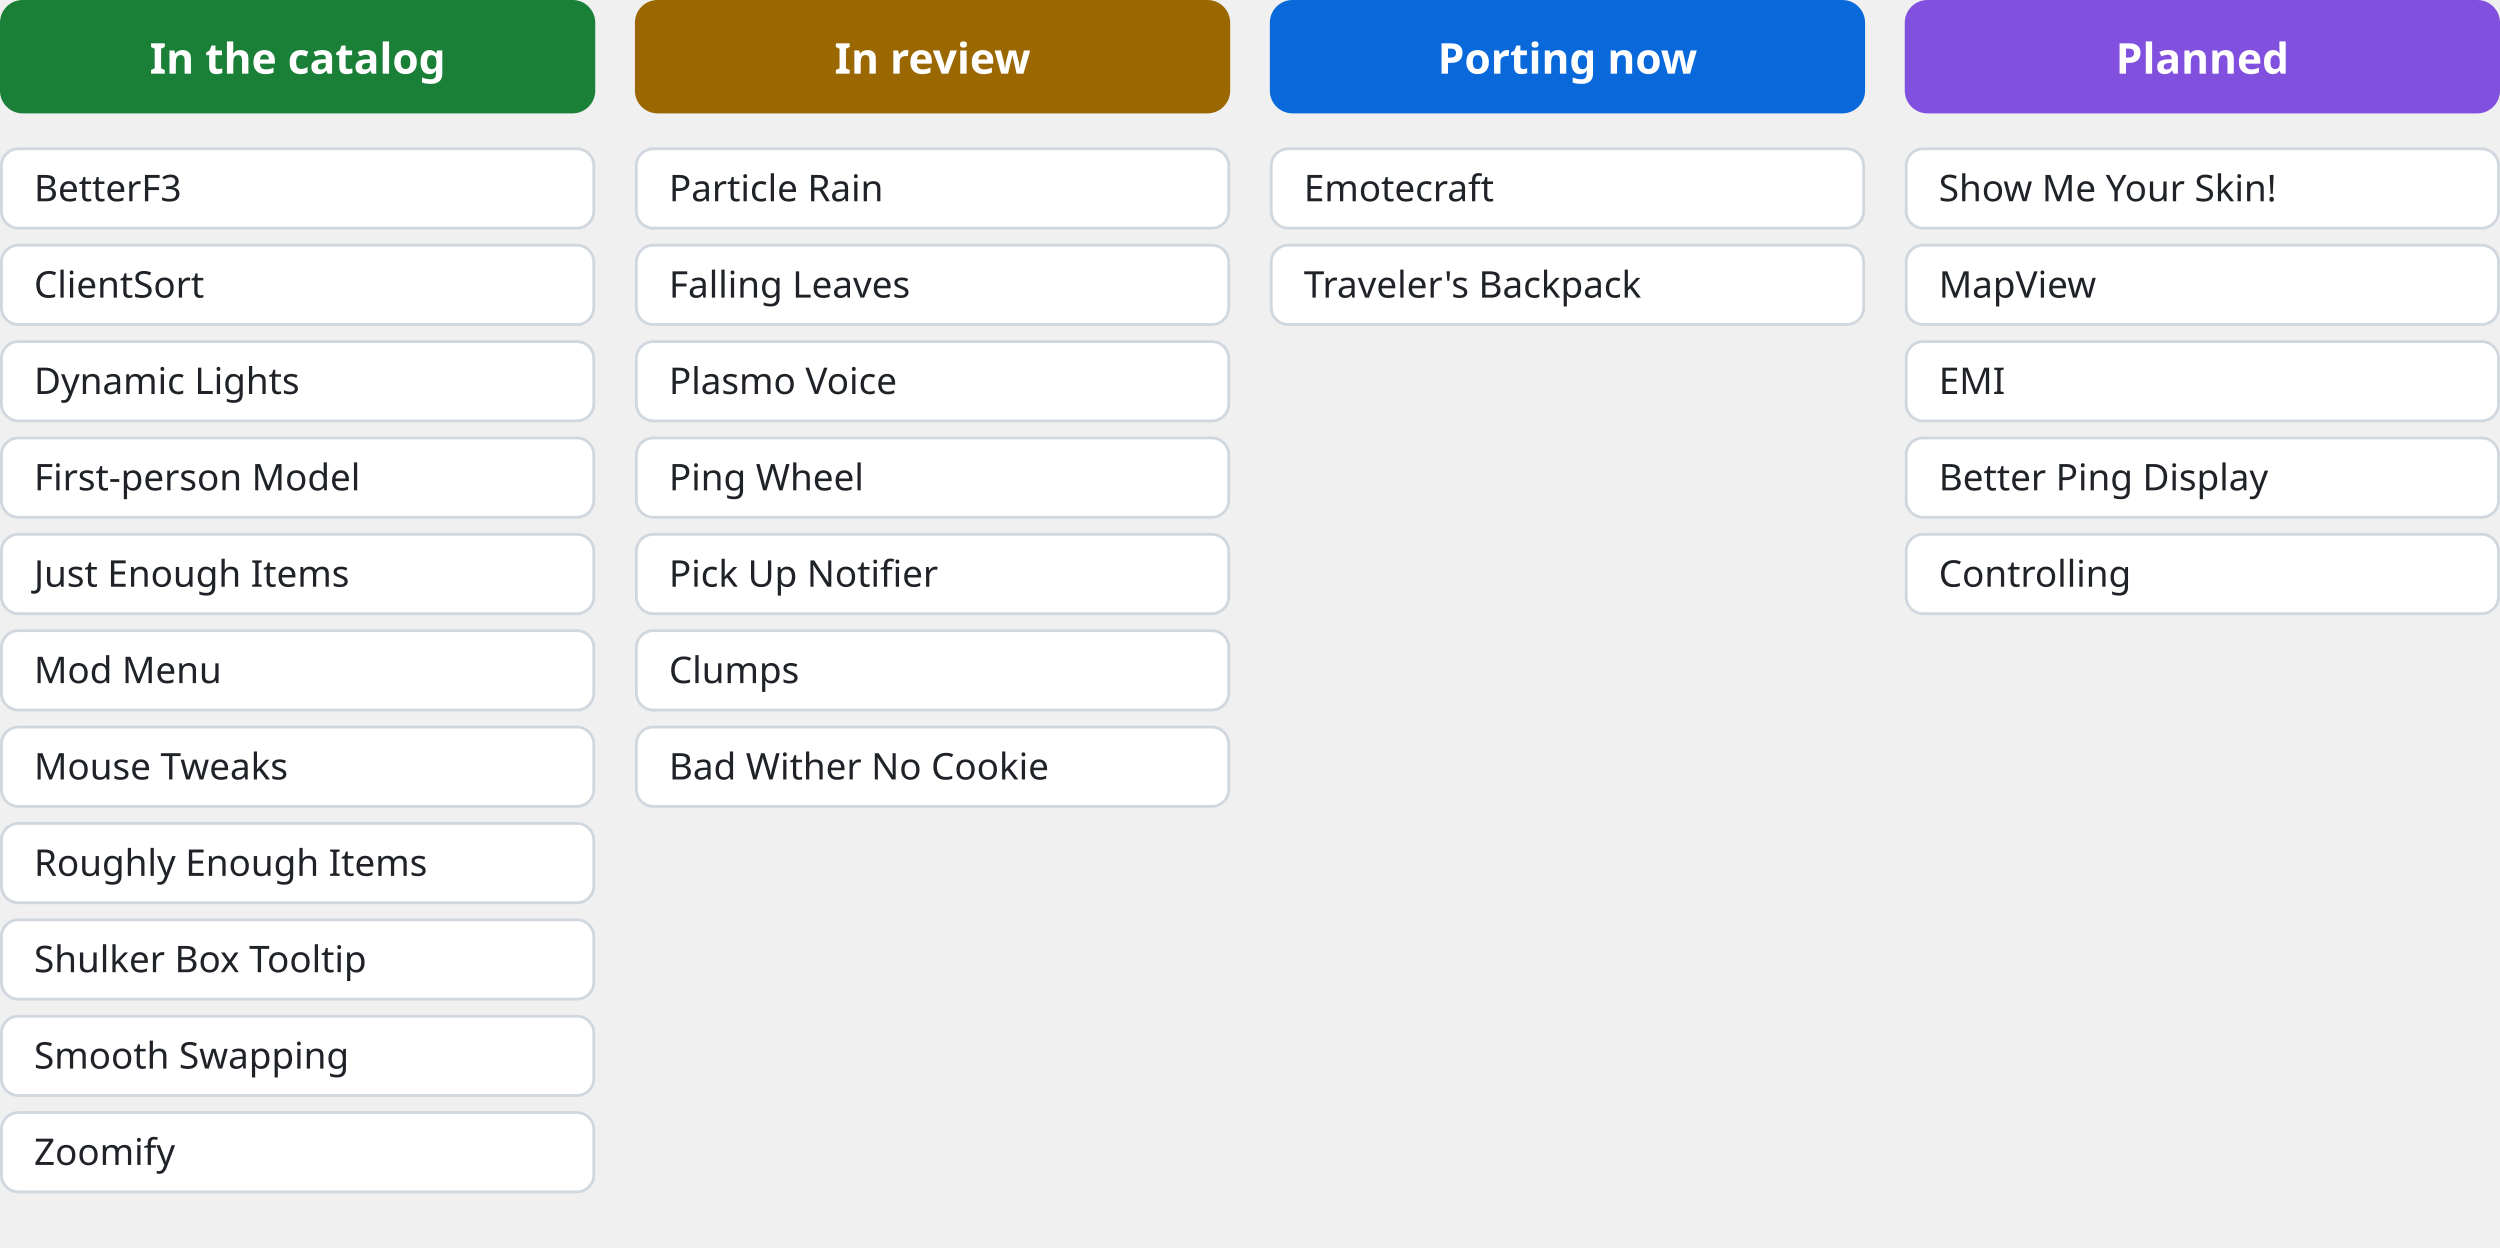
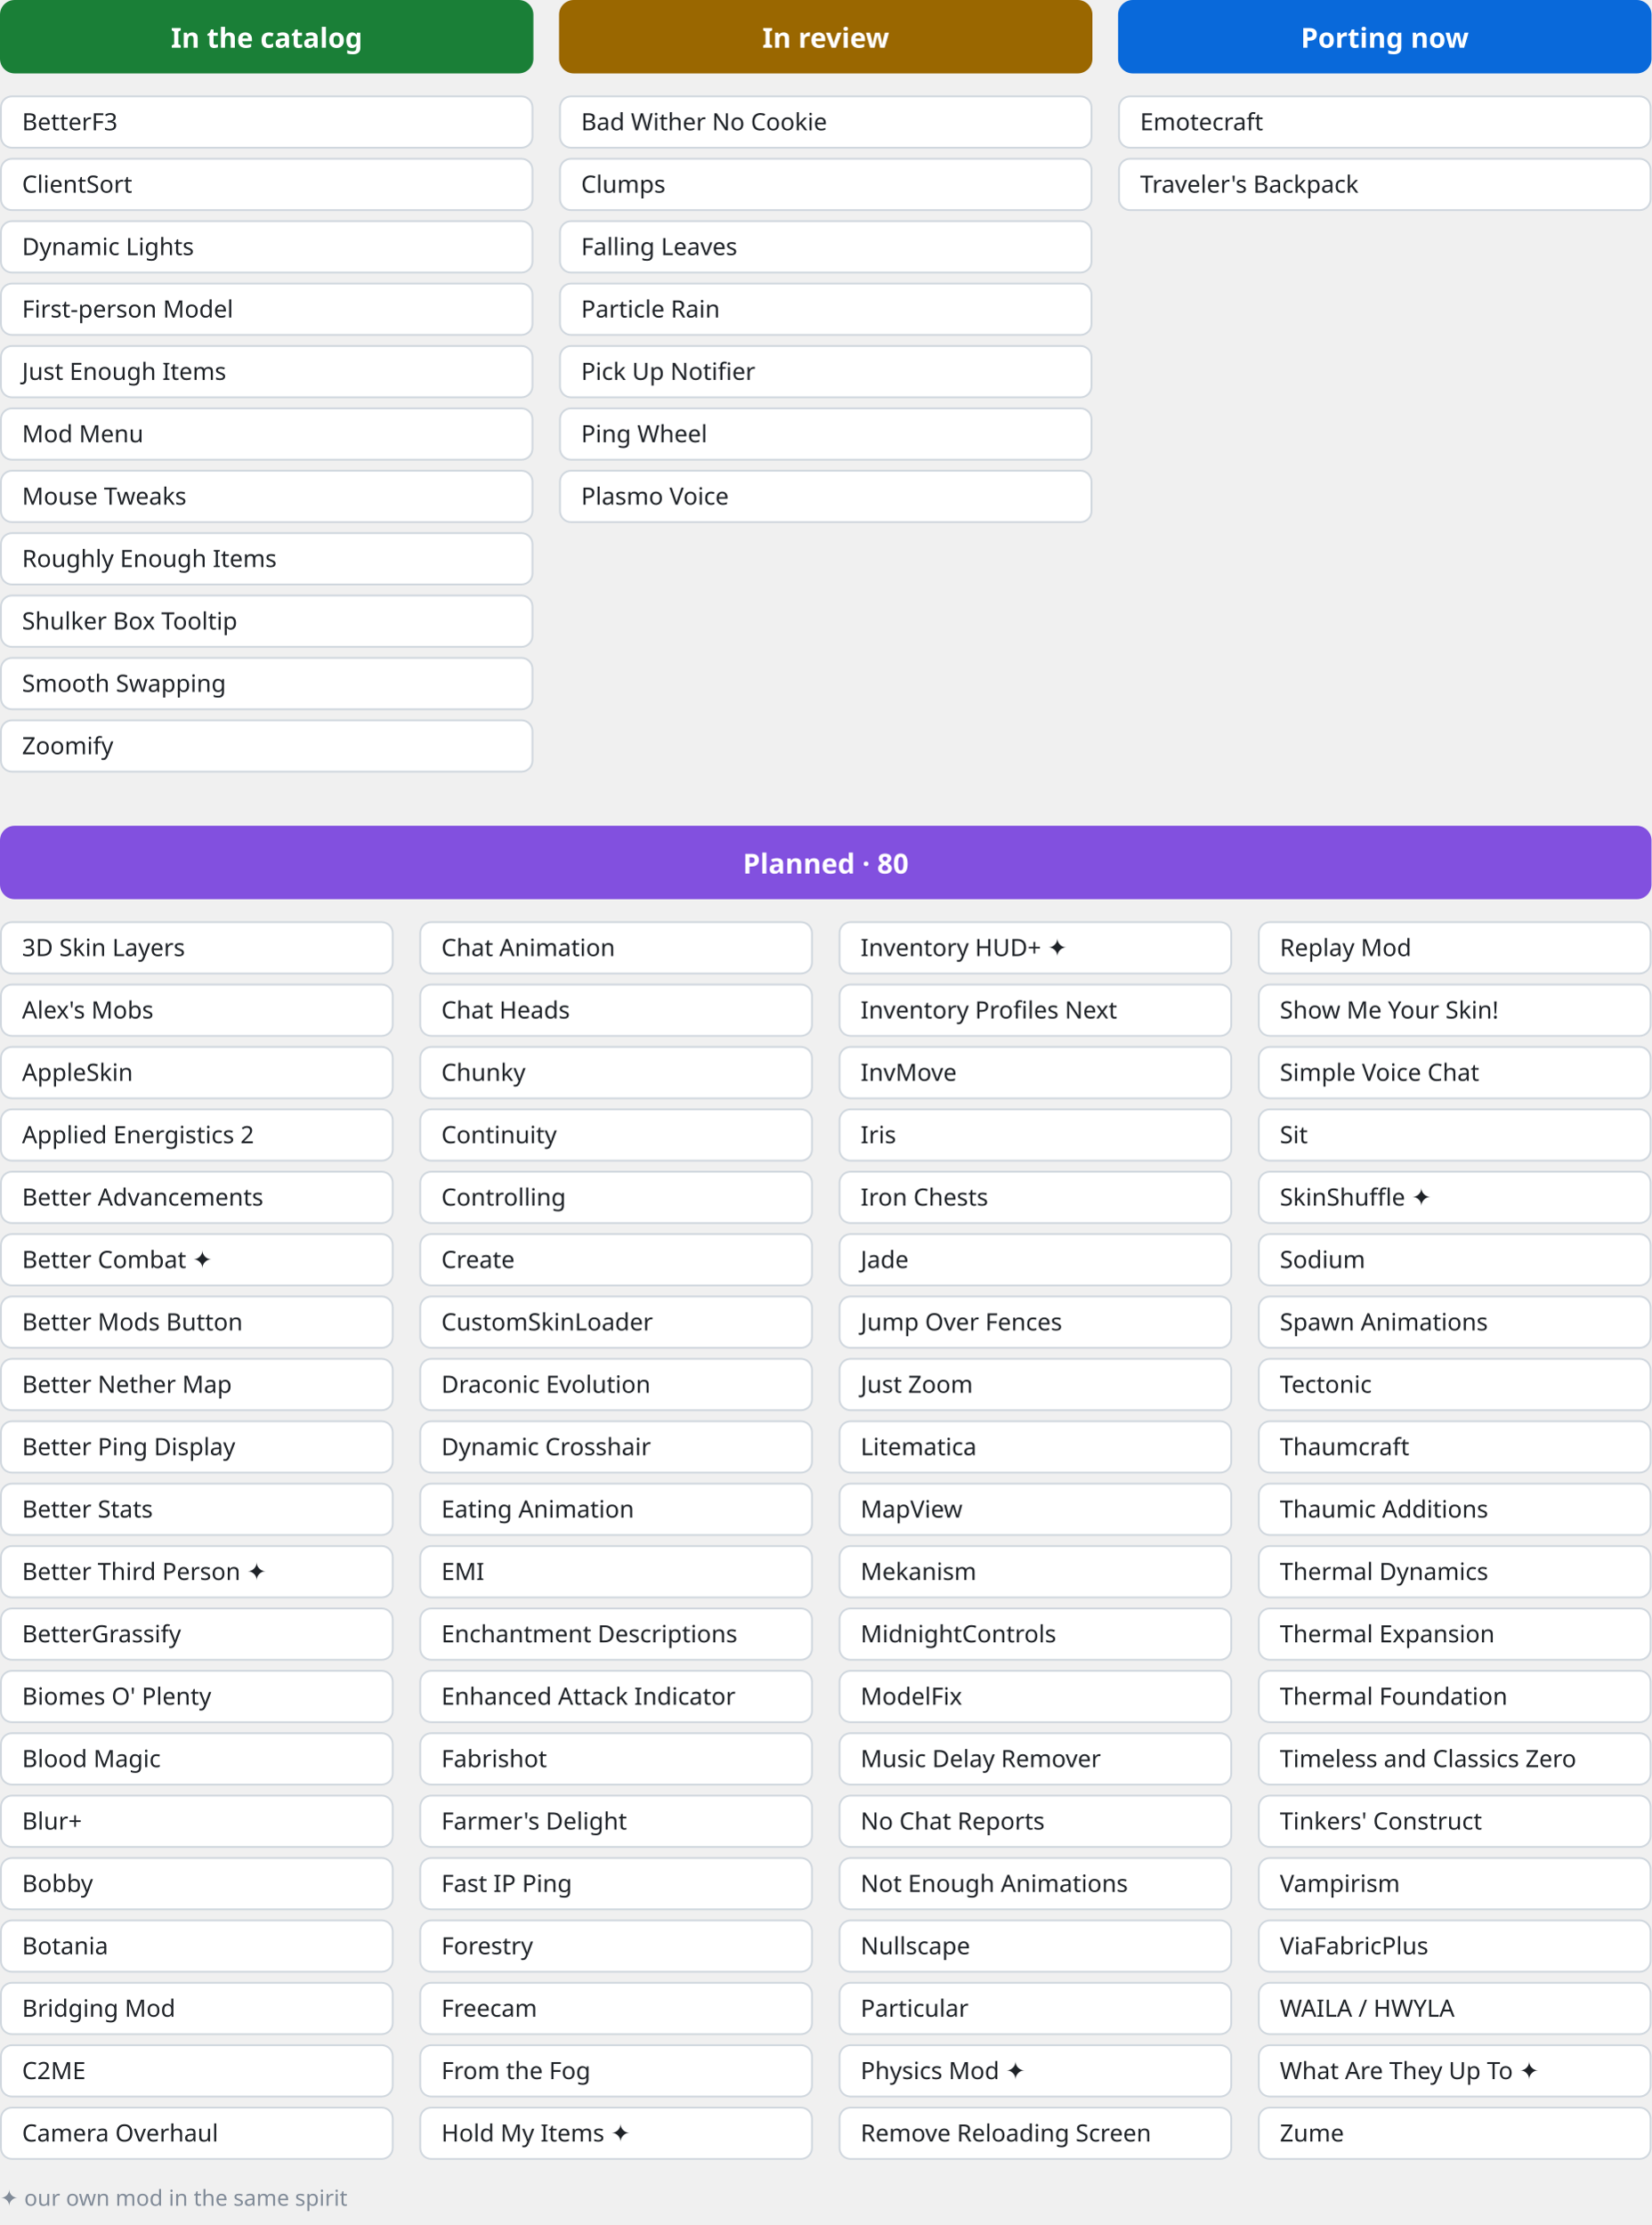
- <svg xmlns="http://www.w3.org/2000/svg" viewBox="0 0 882 440" width="882" height="440" role="img">
+ <svg xmlns="http://www.w3.org/2000/svg" viewBox="0 0 900 1212" width="900" height="1212" role="img">
  <style>
.bg{fill:#FFFFFF;stroke:#D0D7DE}.n{fill:#1F2328}.d{fill:#59636E}.a{fill:#818B98}
@media (prefers-color-scheme: dark){.bg{fill:#151B23;stroke:#3D444D}.n{fill:#F0F6FC}.d{fill:#9198A1}.a{fill:#6E7681}}
text{font-family:-apple-system,BlinkMacSystemFont,"Segoe UI","Noto Sans",Helvetica,Arial,sans-serif}
</style>
-   <rect x="0" y="0" width="210" height="40" rx="8" fill="#1A7F37" />
-   <text x="105" y="26" font-size="15" font-weight="600" fill="#fff" text-anchor="middle">In the catalog</text>
-   <rect class="bg" x="0.5" y="52.5" width="209" height="28" rx="6" />
+   <rect x="0" y="0" width="290.667" height="40" rx="8" fill="#1A7F37" />
+   <text x="145.333" y="26" font-size="15" font-weight="600" fill="#fff" text-anchor="middle">In the catalog</text>
+   <rect class="bg" x="0.5" y="52.5" width="289.667" height="28" rx="6" />
  <text class="n" x="12" y="71" font-size="13">BetterF3</text>
-   <rect class="bg" x="0.5" y="86.5" width="209" height="28" rx="6" />
+   <rect class="bg" x="0.5" y="86.5" width="289.667" height="28" rx="6" />
  <text class="n" x="12" y="105" font-size="13">ClientSort</text>
-   <rect class="bg" x="0.5" y="120.5" width="209" height="28" rx="6" />
+   <rect class="bg" x="0.5" y="120.5" width="289.667" height="28" rx="6" />
  <text class="n" x="12" y="139" font-size="13">Dynamic Lights</text>
-   <rect class="bg" x="0.5" y="154.5" width="209" height="28" rx="6" />
+   <rect class="bg" x="0.5" y="154.5" width="289.667" height="28" rx="6" />
  <text class="n" x="12" y="173" font-size="13">First-person Model</text>
-   <rect class="bg" x="0.5" y="188.5" width="209" height="28" rx="6" />
+   <rect class="bg" x="0.5" y="188.5" width="289.667" height="28" rx="6" />
  <text class="n" x="12" y="207" font-size="13">Just Enough Items</text>
-   <rect class="bg" x="0.5" y="222.5" width="209" height="28" rx="6" />
+   <rect class="bg" x="0.5" y="222.5" width="289.667" height="28" rx="6" />
  <text class="n" x="12" y="241" font-size="13">Mod Menu</text>
-   <rect class="bg" x="0.5" y="256.5" width="209" height="28" rx="6" />
+   <rect class="bg" x="0.5" y="256.5" width="289.667" height="28" rx="6" />
  <text class="n" x="12" y="275" font-size="13">Mouse Tweaks</text>
-   <rect class="bg" x="0.5" y="290.5" width="209" height="28" rx="6" />
+   <rect class="bg" x="0.5" y="290.5" width="289.667" height="28" rx="6" />
  <text class="n" x="12" y="309" font-size="13">Roughly Enough Items</text>
-   <rect class="bg" x="0.5" y="324.5" width="209" height="28" rx="6" />
+   <rect class="bg" x="0.5" y="324.5" width="289.667" height="28" rx="6" />
  <text class="n" x="12" y="343" font-size="13">Shulker Box Tooltip</text>
-   <rect class="bg" x="0.5" y="358.5" width="209" height="28" rx="6" />
+   <rect class="bg" x="0.5" y="358.5" width="289.667" height="28" rx="6" />
  <text class="n" x="12" y="377" font-size="13">Smooth Swapping</text>
-   <rect class="bg" x="0.5" y="392.5" width="209" height="28" rx="6" />
+   <rect class="bg" x="0.5" y="392.5" width="289.667" height="28" rx="6" />
  <text class="n" x="12" y="411" font-size="13">Zoomify</text>
-   <rect x="224" y="0" width="210" height="40" rx="8" fill="#9A6700" />
-   <text x="329" y="26" font-size="15" font-weight="600" fill="#fff" text-anchor="middle">In review</text>
-   <rect class="bg" x="224.5" y="52.5" width="209" height="28" rx="6" />
-   <text class="n" x="236" y="71" font-size="13">Particle Rain</text>
-   <rect class="bg" x="224.5" y="86.5" width="209" height="28" rx="6" />
-   <text class="n" x="236" y="105" font-size="13">Falling Leaves</text>
-   <rect class="bg" x="224.5" y="120.5" width="209" height="28" rx="6" />
-   <text class="n" x="236" y="139" font-size="13">Plasmo Voice</text>
-   <rect class="bg" x="224.5" y="154.5" width="209" height="28" rx="6" />
-   <text class="n" x="236" y="173" font-size="13">Ping Wheel</text>
-   <rect class="bg" x="224.5" y="188.5" width="209" height="28" rx="6" />
-   <text class="n" x="236" y="207" font-size="13">Pick Up Notifier</text>
-   <rect class="bg" x="224.5" y="222.5" width="209" height="28" rx="6" />
-   <text class="n" x="236" y="241" font-size="13">Clumps</text>
-   <rect class="bg" x="224.5" y="256.5" width="209" height="28" rx="6" />
-   <text class="n" x="236" y="275" font-size="13">Bad Wither No Cookie</text>
-   <rect x="448" y="0" width="210" height="40" rx="8" fill="#0969DA" />
-   <text x="553" y="26" font-size="15" font-weight="600" fill="#fff" text-anchor="middle">Porting now</text>
-   <rect class="bg" x="448.5" y="52.5" width="209" height="28" rx="6" />
-   <text class="n" x="460" y="71" font-size="13">Emotecraft</text>
-   <rect class="bg" x="448.5" y="86.5" width="209" height="28" rx="6" />
-   <text class="n" x="460" y="105" font-size="13">Traveler's Backpack</text>
-   <rect x="672" y="0" width="210" height="40" rx="8" fill="#8250DF" />
-   <text x="777" y="26" font-size="15" font-weight="600" fill="#fff" text-anchor="middle">Planned</text>
-   <rect class="bg" x="672.5" y="52.5" width="209" height="28" rx="6" />
-   <text class="n" x="684" y="71" font-size="13">Show Me Your Skin!</text>
-   <rect class="bg" x="672.5" y="86.5" width="209" height="28" rx="6" />
-   <text class="n" x="684" y="105" font-size="13">MapView</text>
-   <rect class="bg" x="672.5" y="120.5" width="209" height="28" rx="6" />
-   <text class="n" x="684" y="139" font-size="13">EMI</text>
-   <rect class="bg" x="672.5" y="154.5" width="209" height="28" rx="6" />
-   <text class="n" x="684" y="173" font-size="13">Better Ping Display</text>
-   <rect class="bg" x="672.5" y="188.5" width="209" height="28" rx="6" />
-   <text class="n" x="684" y="207" font-size="13">Controlling</text>
+   <rect x="304.667" y="0" width="290.667" height="40" rx="8" fill="#9A6700" />
+   <text x="450" y="26" font-size="15" font-weight="600" fill="#fff" text-anchor="middle">In review</text>
+   <rect class="bg" x="305.167" y="52.5" width="289.667" height="28" rx="6" />
+   <text class="n" x="316.667" y="71" font-size="13">Bad Wither No Cookie</text>
+   <rect class="bg" x="305.167" y="86.5" width="289.667" height="28" rx="6" />
+   <text class="n" x="316.667" y="105" font-size="13">Clumps</text>
+   <rect class="bg" x="305.167" y="120.5" width="289.667" height="28" rx="6" />
+   <text class="n" x="316.667" y="139" font-size="13">Falling Leaves</text>
+   <rect class="bg" x="305.167" y="154.5" width="289.667" height="28" rx="6" />
+   <text class="n" x="316.667" y="173" font-size="13">Particle Rain</text>
+   <rect class="bg" x="305.167" y="188.5" width="289.667" height="28" rx="6" />
+   <text class="n" x="316.667" y="207" font-size="13">Pick Up Notifier</text>
+   <rect class="bg" x="305.167" y="222.5" width="289.667" height="28" rx="6" />
+   <text class="n" x="316.667" y="241" font-size="13">Ping Wheel</text>
+   <rect class="bg" x="305.167" y="256.5" width="289.667" height="28" rx="6" />
+   <text class="n" x="316.667" y="275" font-size="13">Plasmo Voice</text>
+   <rect x="609.333" y="0" width="290.667" height="40" rx="8" fill="#0969DA" />
+   <text x="754.667" y="26" font-size="15" font-weight="600" fill="#fff" text-anchor="middle">Porting now</text>
+   <rect class="bg" x="609.833" y="52.5" width="289.667" height="28" rx="6" />
+   <text class="n" x="621.333" y="71" font-size="13">Emotecraft</text>
+   <rect class="bg" x="609.833" y="86.5" width="289.667" height="28" rx="6" />
+   <text class="n" x="621.333" y="105" font-size="13">Traveler's Backpack</text>
+   <rect x="0" y="450" width="900" height="40" rx="8" fill="#8250DF" />
+   <text x="450" y="476" font-size="15" font-weight="600" fill="#fff" text-anchor="middle">Planned · 80</text>
+   <rect class="bg" x="0.5" y="502.5" width="213.5" height="28" rx="6" />
+   <text class="n" x="12" y="521" font-size="13">3D Skin Layers</text>
+   <rect class="bg" x="0.5" y="536.5" width="213.5" height="28" rx="6" />
+   <text class="n" x="12" y="555" font-size="13">Alex's Mobs</text>
+   <rect class="bg" x="0.5" y="570.5" width="213.5" height="28" rx="6" />
+   <text class="n" x="12" y="589" font-size="13">AppleSkin</text>
+   <rect class="bg" x="0.5" y="604.5" width="213.5" height="28" rx="6" />
+   <text class="n" x="12" y="623" font-size="13">Applied Energistics 2</text>
+   <rect class="bg" x="0.5" y="638.5" width="213.5" height="28" rx="6" />
+   <text class="n" x="12" y="657" font-size="13">Better Advancements</text>
+   <rect class="bg" x="0.5" y="672.5" width="213.5" height="28" rx="6" />
+   <text class="n" x="12" y="691" font-size="13">Better Combat ✦</text>
+   <rect class="bg" x="0.5" y="706.5" width="213.5" height="28" rx="6" />
+   <text class="n" x="12" y="725" font-size="13">Better Mods Button</text>
+   <rect class="bg" x="0.5" y="740.5" width="213.5" height="28" rx="6" />
+   <text class="n" x="12" y="759" font-size="13">Better Nether Map</text>
+   <rect class="bg" x="0.5" y="774.5" width="213.5" height="28" rx="6" />
+   <text class="n" x="12" y="793" font-size="13">Better Ping Display</text>
+   <rect class="bg" x="0.5" y="808.5" width="213.5" height="28" rx="6" />
+   <text class="n" x="12" y="827" font-size="13">Better Stats</text>
+   <rect class="bg" x="0.5" y="842.5" width="213.5" height="28" rx="6" />
+   <text class="n" x="12" y="861" font-size="13">Better Third Person ✦</text>
+   <rect class="bg" x="0.5" y="876.5" width="213.5" height="28" rx="6" />
+   <text class="n" x="12" y="895" font-size="13">BetterGrassify</text>
+   <rect class="bg" x="0.5" y="910.5" width="213.5" height="28" rx="6" />
+   <text class="n" x="12" y="929" font-size="13">Biomes O' Plenty</text>
+   <rect class="bg" x="0.5" y="944.5" width="213.5" height="28" rx="6" />
+   <text class="n" x="12" y="963" font-size="13">Blood Magic</text>
+   <rect class="bg" x="0.5" y="978.5" width="213.5" height="28" rx="6" />
+   <text class="n" x="12" y="997" font-size="13">Blur+</text>
+   <rect class="bg" x="0.5" y="1012.5" width="213.5" height="28" rx="6" />
+   <text class="n" x="12" y="1031" font-size="13">Bobby</text>
+   <rect class="bg" x="0.5" y="1046.5" width="213.5" height="28" rx="6" />
+   <text class="n" x="12" y="1065" font-size="13">Botania</text>
+   <rect class="bg" x="0.5" y="1080.5" width="213.5" height="28" rx="6" />
+   <text class="n" x="12" y="1099" font-size="13">Bridging Mod</text>
+   <rect class="bg" x="0.5" y="1114.5" width="213.5" height="28" rx="6" />
+   <text class="n" x="12" y="1133" font-size="13">C2ME</text>
+   <rect class="bg" x="0.5" y="1148.5" width="213.5" height="28" rx="6" />
+   <text class="n" x="12" y="1167" font-size="13">Camera Overhaul</text>
+   <rect class="bg" x="229" y="502.5" width="213.5" height="28" rx="6" />
+   <text class="n" x="240.5" y="521" font-size="13">Chat Animation</text>
+   <rect class="bg" x="229" y="536.5" width="213.5" height="28" rx="6" />
+   <text class="n" x="240.5" y="555" font-size="13">Chat Heads</text>
+   <rect class="bg" x="229" y="570.5" width="213.5" height="28" rx="6" />
+   <text class="n" x="240.5" y="589" font-size="13">Chunky</text>
+   <rect class="bg" x="229" y="604.5" width="213.5" height="28" rx="6" />
+   <text class="n" x="240.5" y="623" font-size="13">Continuity</text>
+   <rect class="bg" x="229" y="638.5" width="213.5" height="28" rx="6" />
+   <text class="n" x="240.5" y="657" font-size="13">Controlling</text>
+   <rect class="bg" x="229" y="672.5" width="213.5" height="28" rx="6" />
+   <text class="n" x="240.5" y="691" font-size="13">Create</text>
+   <rect class="bg" x="229" y="706.5" width="213.5" height="28" rx="6" />
+   <text class="n" x="240.5" y="725" font-size="13">CustomSkinLoader</text>
+   <rect class="bg" x="229" y="740.5" width="213.5" height="28" rx="6" />
+   <text class="n" x="240.5" y="759" font-size="13">Draconic Evolution</text>
+   <rect class="bg" x="229" y="774.5" width="213.5" height="28" rx="6" />
+   <text class="n" x="240.5" y="793" font-size="13">Dynamic Crosshair</text>
+   <rect class="bg" x="229" y="808.5" width="213.5" height="28" rx="6" />
+   <text class="n" x="240.5" y="827" font-size="13">Eating Animation</text>
+   <rect class="bg" x="229" y="842.5" width="213.5" height="28" rx="6" />
+   <text class="n" x="240.5" y="861" font-size="13">EMI</text>
+   <rect class="bg" x="229" y="876.5" width="213.5" height="28" rx="6" />
+   <text class="n" x="240.5" y="895" font-size="13">Enchantment Descriptions</text>
+   <rect class="bg" x="229" y="910.5" width="213.5" height="28" rx="6" />
+   <text class="n" x="240.5" y="929" font-size="13">Enhanced Attack Indicator</text>
+   <rect class="bg" x="229" y="944.5" width="213.5" height="28" rx="6" />
+   <text class="n" x="240.5" y="963" font-size="13">Fabrishot</text>
+   <rect class="bg" x="229" y="978.5" width="213.5" height="28" rx="6" />
+   <text class="n" x="240.5" y="997" font-size="13">Farmer's Delight</text>
+   <rect class="bg" x="229" y="1012.5" width="213.5" height="28" rx="6" />
+   <text class="n" x="240.5" y="1031" font-size="13">Fast IP Ping</text>
+   <rect class="bg" x="229" y="1046.5" width="213.5" height="28" rx="6" />
+   <text class="n" x="240.5" y="1065" font-size="13">Forestry</text>
+   <rect class="bg" x="229" y="1080.5" width="213.5" height="28" rx="6" />
+   <text class="n" x="240.5" y="1099" font-size="13">Freecam</text>
+   <rect class="bg" x="229" y="1114.5" width="213.5" height="28" rx="6" />
+   <text class="n" x="240.5" y="1133" font-size="13">From the Fog</text>
+   <rect class="bg" x="229" y="1148.5" width="213.5" height="28" rx="6" />
+   <text class="n" x="240.5" y="1167" font-size="13">Hold My Items ✦</text>
+   <rect class="bg" x="457.5" y="502.5" width="213.5" height="28" rx="6" />
+   <text class="n" x="469" y="521" font-size="13">Inventory HUD+ ✦</text>
+   <rect class="bg" x="457.5" y="536.5" width="213.5" height="28" rx="6" />
+   <text class="n" x="469" y="555" font-size="13">Inventory Profiles Next</text>
+   <rect class="bg" x="457.5" y="570.5" width="213.5" height="28" rx="6" />
+   <text class="n" x="469" y="589" font-size="13">InvMove</text>
+   <rect class="bg" x="457.5" y="604.5" width="213.5" height="28" rx="6" />
+   <text class="n" x="469" y="623" font-size="13">Iris</text>
+   <rect class="bg" x="457.5" y="638.5" width="213.5" height="28" rx="6" />
+   <text class="n" x="469" y="657" font-size="13">Iron Chests</text>
+   <rect class="bg" x="457.5" y="672.5" width="213.5" height="28" rx="6" />
+   <text class="n" x="469" y="691" font-size="13">Jade</text>
+   <rect class="bg" x="457.5" y="706.5" width="213.5" height="28" rx="6" />
+   <text class="n" x="469" y="725" font-size="13">Jump Over Fences</text>
+   <rect class="bg" x="457.5" y="740.5" width="213.5" height="28" rx="6" />
+   <text class="n" x="469" y="759" font-size="13">Just Zoom</text>
+   <rect class="bg" x="457.5" y="774.5" width="213.5" height="28" rx="6" />
+   <text class="n" x="469" y="793" font-size="13">Litematica</text>
+   <rect class="bg" x="457.5" y="808.5" width="213.5" height="28" rx="6" />
+   <text class="n" x="469" y="827" font-size="13">MapView</text>
+   <rect class="bg" x="457.5" y="842.5" width="213.5" height="28" rx="6" />
+   <text class="n" x="469" y="861" font-size="13">Mekanism</text>
+   <rect class="bg" x="457.5" y="876.5" width="213.5" height="28" rx="6" />
+   <text class="n" x="469" y="895" font-size="13">MidnightControls</text>
+   <rect class="bg" x="457.5" y="910.5" width="213.5" height="28" rx="6" />
+   <text class="n" x="469" y="929" font-size="13">ModelFix</text>
+   <rect class="bg" x="457.5" y="944.5" width="213.5" height="28" rx="6" />
+   <text class="n" x="469" y="963" font-size="13">Music Delay Remover</text>
+   <rect class="bg" x="457.5" y="978.5" width="213.5" height="28" rx="6" />
+   <text class="n" x="469" y="997" font-size="13">No Chat Reports</text>
+   <rect class="bg" x="457.5" y="1012.5" width="213.5" height="28" rx="6" />
+   <text class="n" x="469" y="1031" font-size="13">Not Enough Animations</text>
+   <rect class="bg" x="457.5" y="1046.5" width="213.5" height="28" rx="6" />
+   <text class="n" x="469" y="1065" font-size="13">Nullscape</text>
+   <rect class="bg" x="457.5" y="1080.5" width="213.5" height="28" rx="6" />
+   <text class="n" x="469" y="1099" font-size="13">Particular</text>
+   <rect class="bg" x="457.5" y="1114.5" width="213.5" height="28" rx="6" />
+   <text class="n" x="469" y="1133" font-size="13">Physics Mod ✦</text>
+   <rect class="bg" x="457.5" y="1148.5" width="213.5" height="28" rx="6" />
+   <text class="n" x="469" y="1167" font-size="13">Remove Reloading Screen</text>
+   <rect class="bg" x="686" y="502.5" width="213.5" height="28" rx="6" />
+   <text class="n" x="697.5" y="521" font-size="13">Replay Mod</text>
+   <rect class="bg" x="686" y="536.5" width="213.5" height="28" rx="6" />
+   <text class="n" x="697.5" y="555" font-size="13">Show Me Your Skin!</text>
+   <rect class="bg" x="686" y="570.5" width="213.5" height="28" rx="6" />
+   <text class="n" x="697.5" y="589" font-size="13">Simple Voice Chat</text>
+   <rect class="bg" x="686" y="604.5" width="213.5" height="28" rx="6" />
+   <text class="n" x="697.5" y="623" font-size="13">Sit</text>
+   <rect class="bg" x="686" y="638.5" width="213.5" height="28" rx="6" />
+   <text class="n" x="697.5" y="657" font-size="13">SkinShuffle ✦</text>
+   <rect class="bg" x="686" y="672.5" width="213.5" height="28" rx="6" />
+   <text class="n" x="697.5" y="691" font-size="13">Sodium</text>
+   <rect class="bg" x="686" y="706.5" width="213.5" height="28" rx="6" />
+   <text class="n" x="697.5" y="725" font-size="13">Spawn Animations</text>
+   <rect class="bg" x="686" y="740.5" width="213.5" height="28" rx="6" />
+   <text class="n" x="697.5" y="759" font-size="13">Tectonic</text>
+   <rect class="bg" x="686" y="774.5" width="213.5" height="28" rx="6" />
+   <text class="n" x="697.5" y="793" font-size="13">Thaumcraft</text>
+   <rect class="bg" x="686" y="808.5" width="213.5" height="28" rx="6" />
+   <text class="n" x="697.5" y="827" font-size="13">Thaumic Additions</text>
+   <rect class="bg" x="686" y="842.5" width="213.5" height="28" rx="6" />
+   <text class="n" x="697.5" y="861" font-size="13">Thermal Dynamics</text>
+   <rect class="bg" x="686" y="876.5" width="213.5" height="28" rx="6" />
+   <text class="n" x="697.5" y="895" font-size="13">Thermal Expansion</text>
+   <rect class="bg" x="686" y="910.5" width="213.5" height="28" rx="6" />
+   <text class="n" x="697.5" y="929" font-size="13">Thermal Foundation</text>
+   <rect class="bg" x="686" y="944.5" width="213.5" height="28" rx="6" />
+   <text class="n" x="697.5" y="963" font-size="13">Timeless and Classics Zero</text>
+   <rect class="bg" x="686" y="978.5" width="213.5" height="28" rx="6" />
+   <text class="n" x="697.5" y="997" font-size="13">Tinkers' Construct</text>
+   <rect class="bg" x="686" y="1012.5" width="213.5" height="28" rx="6" />
+   <text class="n" x="697.5" y="1031" font-size="13">Vampirism</text>
+   <rect class="bg" x="686" y="1046.5" width="213.5" height="28" rx="6" />
+   <text class="n" x="697.5" y="1065" font-size="13">ViaFabricPlus</text>
+   <rect class="bg" x="686" y="1080.5" width="213.5" height="28" rx="6" />
+   <text class="n" x="697.5" y="1099" font-size="13">WAILA / HWYLA</text>
+   <rect class="bg" x="686" y="1114.5" width="213.5" height="28" rx="6" />
+   <text class="n" x="697.5" y="1133" font-size="13">What Are They Up To ✦</text>
+   <rect class="bg" x="686" y="1148.5" width="213.5" height="28" rx="6" />
+   <text class="n" x="697.5" y="1167" font-size="13">Zume</text>
+   <text class="a" x="0" y="1202" font-size="12">✦ our own mod in the same spirit</text>
</svg>
